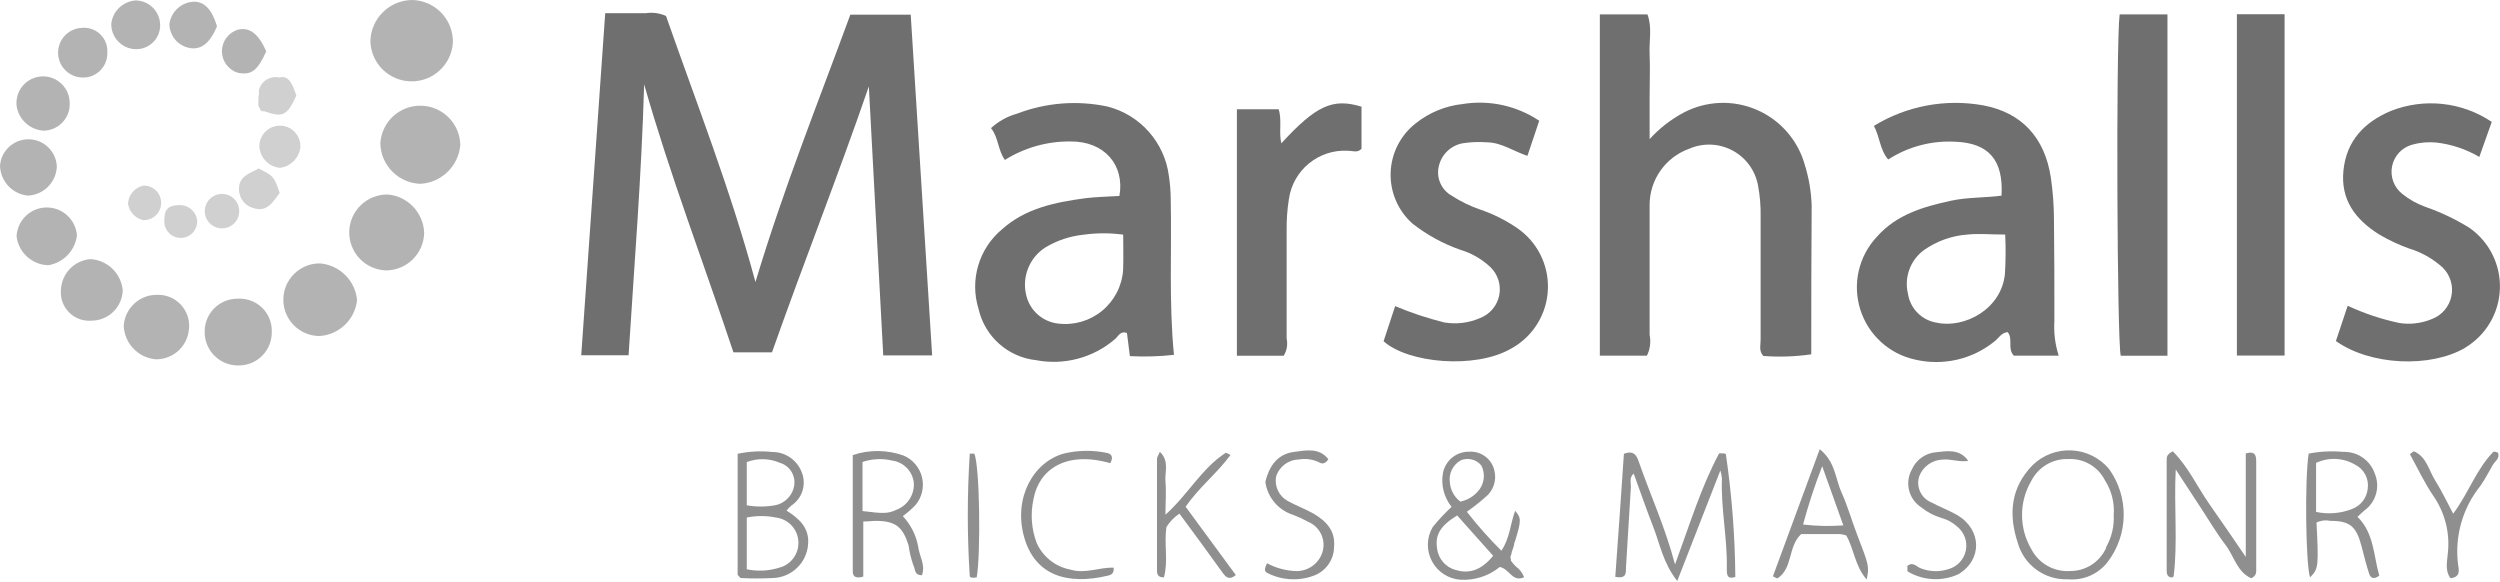
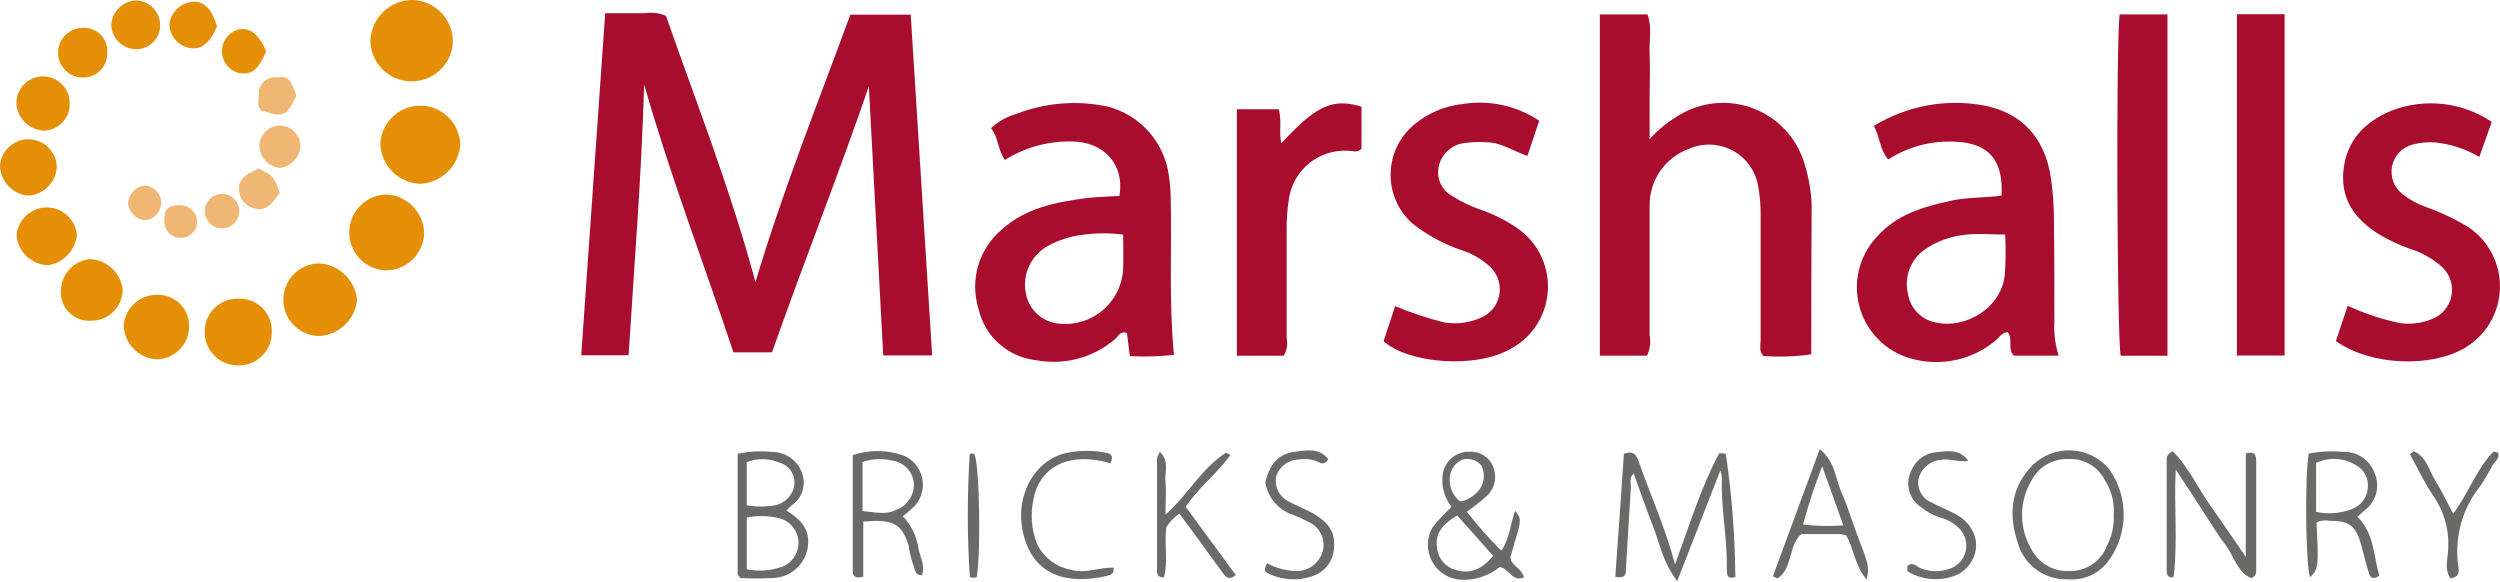
- <svg xmlns="http://www.w3.org/2000/svg" id="Marshalls_element" data-name="Marshalls element" width="256.932" height="59.711" viewBox="0 0 256.932 59.711">
-   <g id="Marshalls_grey" data-name="Marshalls grey" opacity="0.75">
-     <path id="Контур_1546" data-name="Контур 1546" d="M1727.612,531.805l.177.071h0Zm-77.352,0a.89.89,0,0,1,.266,0h0a.886.886,0,0,0-.266-.035Z" transform="translate(-1550.295 -485.285)" fill="#fdfdfd" />
-     <path id="Контур_1547" data-name="Контур 1547" d="M1640.941,516.02h-5.026q-.745-13.855-1.48-27.639c-3.156,9.166-6.711,18.137-9.955,27.329h-3.962c-3.032-9.13-6.516-18.19-9.175-27.542-.266,9.281-1.01,18.5-1.6,27.843h-4.866c.815-11.7,1.631-23.349,2.464-35.157h4.158a3.715,3.715,0,0,1,2.092.284c3.094,8.865,6.595,17.729,9.192,27.347,2.863-9.556,6.436-18.447,9.751-27.48h6.205Z" transform="translate(-1545.142 -479.498)" fill="#3f3f3f" />
-     <path id="Контур_1548" data-name="Контур 1548" d="M1744.7,515.935a22.515,22.515,0,0,1-4.929.168c-.488-.55-.266-1.135-.275-1.675v-12.65a15.475,15.475,0,0,0-.257-3.138,5.115,5.115,0,0,0-7.092-3.83,6.134,6.134,0,0,0-4.06,5.824v13.3a3.323,3.323,0,0,1-.275,2.136h-4.84V481h4.893c.5,1.312.16,2.713.222,4.078s0,2.952,0,4.432v4.308a12.925,12.925,0,0,1,3.492-2.721,8.714,8.714,0,0,1,12.472,5.416,15.612,15.612,0,0,1,.691,4.131C1744.706,505.7,1744.7,510.749,1744.7,515.935Z" transform="translate(-1558.552 -479.52)" fill="#3f3f3f" />
-     <path id="Контур_1549" data-name="Контур 1549" d="M1773.07,513.678c0-3.546,0-7.03-.044-10.54a30.272,30.272,0,0,0-.319-4.2c-.621-4.122-3.005-6.693-6.959-7.428a16.045,16.045,0,0,0-11.223,2.11c.612,1.161.612,2.464,1.463,3.457a11.524,11.524,0,0,1,6.914-1.826c3.431.133,4.947,1.9,4.734,5.54-1.711.23-3.475.151-5.195.523-2.854.62-5.6,1.418-7.624,3.714a7.6,7.6,0,0,0,3.945,12.614,9.511,9.511,0,0,0,8.164-1.879c.426-.328.692-.886,1.339-.948.594.7-.062,1.684.638,2.42h4.609a9.752,9.752,0,0,1-.443-3.555Zm-5.079-4.876c-.346,3.7-4.228,5.664-7.021,5.044a3.546,3.546,0,0,1-2.943-2.943,4.326,4.326,0,0,1,1.613-4.5,8.864,8.864,0,0,1,4.5-1.613c1.188-.124,2.393,0,3.874,0a35.567,35.567,0,0,1-.027,4.016Z" transform="translate(-1561.935 -480.684)" fill="#3f3f3f" />
-     <path id="Контур_1550" data-name="Контур 1550" d="M1670.646,501.083a16.689,16.689,0,0,0-.186-2.3,8.475,8.475,0,0,0-6.3-7.145,16.418,16.418,0,0,0-9.326.736,6.478,6.478,0,0,0-2.659,1.48c.78.975.7,2.252,1.427,3.271a12.413,12.413,0,0,1,6.7-1.9c3.546-.053,5.638,2.455,5.07,5.6-1.25.08-2.376.089-3.484.23-3.094.417-6.143,1.019-8.563,3.182a7.686,7.686,0,0,0-2.429,8.2,6.816,6.816,0,0,0,5.921,5.266,9.653,9.653,0,0,0,8.1-2.163c.337-.275.532-.886,1.232-.629.089.727.186,1.48.3,2.376a27.675,27.675,0,0,0,4.53-.133C1670.45,511.756,1670.761,506.42,1670.646,501.083Zm-4.893,7.358a5.96,5.96,0,0,1-6.666,5.5,3.8,3.8,0,0,1-3.28-2.872,4.548,4.548,0,0,1,1.959-4.955,9.53,9.53,0,0,1,3.963-1.312,14.84,14.84,0,0,1,4.033,0C1665.761,506.1,1665.8,507.262,1665.752,508.441Z" transform="translate(-1550.328 -480.686)" fill="#3f3f3f" />
-     <path id="Контур_1551" data-name="Контур 1551" d="M1821.607,516.424c-3.546,2.1-9.751,1.844-13.3-.683.39-1.161.78-2.34,1.214-3.626a24.561,24.561,0,0,0,5.319,1.773,6.2,6.2,0,0,0,3.315-.4,3.209,3.209,0,0,0,1.108-5.319,9.043,9.043,0,0,0-3.466-1.95,18.066,18.066,0,0,1-3.049-1.436c-2.429-1.534-3.98-3.546-3.661-6.6s2.172-4.955,4.867-6.09a11.213,11.213,0,0,1,10.372,1.126l-1.277,3.6a11.3,11.3,0,0,0-4.432-1.48,6.819,6.819,0,0,0-2.509.231,2.89,2.89,0,0,0-.993,5.035,8.163,8.163,0,0,0,2.376,1.339,22.85,22.85,0,0,1,4.557,2.172,7.34,7.34,0,0,1-.444,12.3Z" transform="translate(-1568.242 -480.691)" fill="#3f3f3f" />
-     <path id="Контур_1552" data-name="Контур 1552" d="M1711.028,516.494c-3.705,2.163-10.637,1.507-13.128-.745.372-1.126.762-2.3,1.188-3.608a34.2,34.2,0,0,0,5.035,1.675,6.462,6.462,0,0,0,3.7-.452,3.165,3.165,0,0,0,1.055-5.23,7.7,7.7,0,0,0-3.067-1.773,17.1,17.1,0,0,1-4.955-2.712,6.714,6.714,0,0,1,.355-10.3,9.308,9.308,0,0,1,4.814-1.977,10.983,10.983,0,0,1,7.871,1.72c-.408,1.214-.789,2.331-1.214,3.608-1.427-.47-2.659-1.374-4.149-1.392a10.874,10.874,0,0,0-2.517.1,3.085,3.085,0,0,0-2.438,2.349,2.739,2.739,0,0,0,1.365,3.058,12.869,12.869,0,0,0,2.828,1.383,15.7,15.7,0,0,1,3.767,1.861,7.278,7.278,0,0,1-.505,12.437Z" transform="translate(-1555.705 -480.681)" fill="#3f3f3f" />
-     <path id="Контур_1553" data-name="Контур 1553" d="M1788.12,481v35.077h-4.8c-.381-1.383-.5-32.1-.115-35.077Z" transform="translate(-1565.364 -479.52)" fill="#3f3f3f" />
-     <rect id="Прямоугольник_283" data-name="Прямоугольник 283" width="4.902" height="35.077" transform="translate(229.892 1.463)" fill="#3f3f3f" />
-     <path id="Контур_1554" data-name="Контур 1554" d="M1693.7,491.656v4.317c-.4.461-.887.213-1.383.213a5.788,5.788,0,0,0-6.081,4.973,18.694,18.694,0,0,0-.231,3.147q0,5.585,0,11.169a2.418,2.418,0,0,1-.3,1.773h-4.813V491.922h4.29c.364,1.126,0,2.322.275,3.5C1689.027,491.541,1690.738,490.743,1693.7,491.656Z" transform="translate(-1553.773 -480.691)" fill="#3f3f3f" />
-     <path id="Контур_1555" data-name="Контур 1555" d="M1588.913,483.674a4.246,4.246,0,0,1-8.483-.071,4.335,4.335,0,0,1,4.29-4.273A4.28,4.28,0,0,1,1588.913,483.674Z" transform="translate(-1542.366 -479.33)" fill="#9a9a9a" />
-     <path id="Контур_1556" data-name="Контур 1556" d="M1737.109,544.582c-.886.284-.886-.266-.886-.886.071-3.094-.621-6.152-.5-9.246a4.246,4.246,0,0,0-.16-.815c-1.48,3.812-2.89,7.428-4.432,11.364-1.445-1.826-1.773-3.785-2.455-5.531s-1.347-3.652-2.021-5.514c-.5.443-.257.984-.292,1.463-.177,2.73-.328,5.461-.5,8.191,0,.55.053,1.205-1.1.957q.461-6.294.886-12.641c1.2-.461,1.392.417,1.631,1.1,1.161,3.3,2.615,6.48,3.625,10.274,1.516-4.122,2.659-7.916,4.53-11.417h.053a.417.417,0,0,1,.213,0h.248l.177.071h0a91.9,91.9,0,0,1,.975,12.632Z" transform="translate(-1558.756 -485.287)" fill="#6a6a6a" />
-     <path id="Контур_1557" data-name="Контур 1557" d="M1589.807,495.606a4.361,4.361,0,0,1-4.1,4.007,4.255,4.255,0,0,1-4.122-4.157,4.113,4.113,0,0,1,8.218.151Z" transform="translate(-1542.498 -480.722)" fill="#9a9a9a" />
-     <path id="Контур_1558" data-name="Контур 1558" d="M1585.683,505.807a3.945,3.945,0,0,1-3.909,3.874,3.9,3.9,0,1,1,.213-7.8A4.113,4.113,0,0,1,1585.683,505.807Z" transform="translate(-1542.088 -481.89)" fill="#9a9a9a" />
-     <path id="Контур_1559" data-name="Контур 1559" d="M1577.919,513.646a4.149,4.149,0,0,1-3.892,3.688,3.732,3.732,0,0,1,.089-7.464A4.166,4.166,0,0,1,1577.919,513.646Z" transform="translate(-1541.22 -482.798)" fill="#9a9a9a" />
-     <path id="Контур_1560" data-name="Контур 1560" d="M1712.072,543.489a3.987,3.987,0,0,1-.505-.594v-.053h0v-.089h0a.865.865,0,0,1-.053-.23l.115-.346v-.053a1.227,1.227,0,0,1,.1-.319c.027-.1.053-.151.071-.222s.062-.186.089-.275v-.08a1.307,1.307,0,0,1,.115-.372c.692-2.225.585-2.349,0-3.085-.505,1.356-.55,2.846-1.418,4.1a41.692,41.692,0,0,1-3.546-4,21.719,21.719,0,0,0,1.906-1.5,2.66,2.66,0,0,0,.94-2.659,2.482,2.482,0,0,0-2.589-2.012,2.7,2.7,0,0,0-2.713,2.181,4.335,4.335,0,0,0,.886,3.484,19.985,19.985,0,0,0-1.95,2.092,3.6,3.6,0,0,0,2.863,5.4,5.877,5.877,0,0,0,4.042-1.312c1.028.213,1.277,1.6,2.5,1.055A2.409,2.409,0,0,0,1712.072,543.489Zm-6.781-8.643a2.242,2.242,0,0,1,1.152-2.278,1.844,1.844,0,0,1,2.083.541,2.358,2.358,0,0,1-.381,2.7,3.281,3.281,0,0,1-1.773,1.019,2.73,2.73,0,0,1-1.081-1.994Zm.611,9.015a2.606,2.606,0,0,1-1.924-2.243c-.222-1.365.354-2.322,2.065-3.369l3.7,4.149c-1.179,1.436-2.42,1.9-3.838,1.454Z" transform="translate(-1556.287 -485.276)" fill="#6a6a6a" />
-     <path id="Контур_1561" data-name="Контур 1561" d="M1797.891,532.749v10.957c0,.346.062.709-.505.993-1.454-.62-1.773-2.287-2.659-3.439s-1.64-2.447-2.447-3.67l-2.66-4.069c-.195,3.892.222,7.437-.213,10.957,0,.053-.1.089-.151.142-.461,0-.567-.328-.567-.7V532.536c0-.284,0-.558.629-.886,1.578,1.587,2.509,3.634,3.768,5.443s2.473,3.546,3.732,5.416V531.872C1797.829,531.579,1797.891,532.129,1797.891,532.749Z" transform="translate(-1566.014 -485.271)" fill="#6a6a6a" />
-     <path id="Контур_1562" data-name="Контур 1562" d="M1568.116,517.352a3.386,3.386,0,0,1-3.44,3.466,3.422,3.422,0,0,1-3.457-3.422,3.364,3.364,0,0,1,3.431-3.439,3.289,3.289,0,0,1,3.466,3.4Z" transform="translate(-1540.185 -483.259)" fill="#9a9a9a" />
-     <path id="Контур_1563" data-name="Контур 1563" d="M1780.73,533.446a5.371,5.371,0,0,0-7.845-.39c-2.225,2.278-2.518,4.991-1.534,7.978a5.141,5.141,0,0,0,5.168,3.758,4.609,4.609,0,0,0,4.069-1.773A8.025,8.025,0,0,0,1780.73,533.446Zm-.275,8.076a4.015,4.015,0,0,1-3.67,2.42,4.184,4.184,0,0,1-4.033-2.243,6.931,6.931,0,0,1,0-7.03,4.1,4.1,0,0,1,3.794-2.234,3.989,3.989,0,0,1,3.785,2.216,5.752,5.752,0,0,1,.886,3.546,6.044,6.044,0,0,1-.8,3.324Z" transform="translate(-1563.984 -485.258)" fill="#6a6a6a" />
-     <path id="Контур_1564" data-name="Контур 1564" d="M1628.036,537.75a4.537,4.537,0,0,1,.47-.505,2.828,2.828,0,0,0,1.126-3.351,3.235,3.235,0,0,0-3.076-2.172,11.323,11.323,0,0,0-3.546.186c0,4.273,0,8.341,0,12.41,0,.053.071.106.115.16l.186.2a32.229,32.229,0,0,0,3.333,0,3.741,3.741,0,0,0,3.608-3.466C1630.4,539.532,1629.339,538.565,1628.036,537.75Zm-4.087-4.991a4.521,4.521,0,0,1,3.386.071,2.092,2.092,0,0,1,1.5,2.243,2.455,2.455,0,0,1-1.995,2.128,8.161,8.161,0,0,1-2.89,0Zm3.546,10.788a6.639,6.639,0,0,1-3.546.231v-5.319a7.538,7.538,0,0,1,2.987,0,2.629,2.629,0,0,1,.576,5.088Z" transform="translate(-1547.201 -485.272)" fill="#6a6a6a" />
-     <path id="Контур_1565" data-name="Контур 1565" d="M1810.134,538.388c.319-.293.514-.487.727-.665a3.164,3.164,0,0,0,1.055-3.776,3.307,3.307,0,0,0-3.253-2.234,12.533,12.533,0,0,0-3.546.177c-.417,2.659-.3,11.409.142,12.72.886-.886.886-1.143.665-5.647a2.3,2.3,0,0,1,1.436-.16c2.012,0,2.659.576,3.191,2.606.248.94.479,1.9.78,2.819.16.505.541.594,1.046.2C1811.774,542.377,1811.854,540.064,1810.134,538.388Zm-.532-.816a6.42,6.42,0,0,1-3.723.31v-5.035a4.3,4.3,0,0,1,4.007.177,2.376,2.376,0,0,1,1.3,2.482,2.473,2.473,0,0,1-1.587,2.065Z" transform="translate(-1567.85 -485.272)" fill="#6a6a6a" />
-     <path id="Контур_1566" data-name="Контур 1566" d="M1558.549,516.878a3.377,3.377,0,0,1-3.4,3.262,3.608,3.608,0,0,1-3.315-3.448,3.4,3.4,0,0,1,3.492-3.182,3.182,3.182,0,0,1,3.227,3.369Z" transform="translate(-1539.119 -483.211)" fill="#9a9a9a" />
-     <path id="Контур_1567" data-name="Контур 1567" d="M1643.071,541.389a6.206,6.206,0,0,0-1.569-3.076,9.871,9.871,0,0,0,1.3-1.135,3.254,3.254,0,0,0-1.214-5.088,7.979,7.979,0,0,0-5.23-.053v11.932c0,.487.221.807,1.081.558v-5.664c.621,0,.966-.071,1.312-.062,1.994,0,2.757.629,3.342,2.509a10.353,10.353,0,0,0,.488,2.039c.222.39.062,1.028.887,1.037C1643.868,543.33,1643.177,542.391,1643.071,541.389Zm-2.216-3.732c-.886.4-1.276.417-3.493.133v-5.044a5.5,5.5,0,0,1,3.05-.142,2.58,2.58,0,0,1,2.216,2.234,2.775,2.775,0,0,1-1.773,2.819Z" transform="translate(-1548.717 -485.268)" fill="#6a6a6a" />
-     <path id="Контур_1568" data-name="Контур 1568" d="M1751.682,540.168c-.55-1.436-.966-2.925-1.6-4.326s-.612-3.129-2.234-4.432c-1.667,4.521-3.236,8.794-4.813,13.066.248.106.426.239.488.2,1.587-1.064,1.037-3.253,2.42-4.547h3.954a3.412,3.412,0,0,1,.674.142c.806,1.383.886,3.147,2.1,4.53C1752.95,543.457,1752.914,543.359,1751.682,540.168Zm-5.549-1.019a58.945,58.945,0,0,1,1.968-5.992c.762,2.128,1.418,3.954,2.172,6.081A21.127,21.127,0,0,1,1746.133,539.149Z" transform="translate(-1560.829 -485.244)" fill="#6a6a6a" />
-     <path id="Контур_1569" data-name="Контур 1569" d="M1547.651,515.7a2.916,2.916,0,0,1-3.1-3.165,3.306,3.306,0,0,1,3.04-3.165,3.546,3.546,0,0,1,3.315,3.2A3.227,3.227,0,0,1,1547.651,515.7Z" transform="translate(-1538.291 -482.741)" fill="#9a9a9a" />
-     <path id="Контур_1570" data-name="Контур 1570" d="M1545.624,506.2a3.546,3.546,0,0,1-2.952,3.12,3.377,3.377,0,0,1-3.262-2.961,3.111,3.111,0,0,1,6.205-.16Z" transform="translate(-1537.708 -482.062)" fill="#9a9a9a" />
-     <path id="Контур_1571" data-name="Контур 1571" d="M1679.732,544.377c-.647.532-.993.275-1.365-.248-1.427-1.995-2.881-3.962-4.432-6.063a4.436,4.436,0,0,0-1.338,1.383c-.257,1.773.213,3.493-.257,5.168-.585,0-.7-.284-.709-.656V532.437c0-.186.151-.372.292-.727,1.02.975.479,2.11.576,3.094s0,2.065,0,3.369c2.34-2.092,3.732-4.778,6.205-6.365a2.466,2.466,0,0,1,.479.231c-1.365,1.87-3.218,3.3-4.61,5.319Z" transform="translate(-1552.722 -485.278)" fill="#6a6a6a" />
-     <path id="Контур_1572" data-name="Контур 1572" d="M1543.332,498.291a3.12,3.12,0,0,1-2.961,2.978,3.173,3.173,0,0,1-2.881-3.049,2.925,2.925,0,0,1,5.842.071Z" transform="translate(-1537.49 -481.165)" fill="#9a9a9a" />
-     <path id="Контур_1573" data-name="Контур 1573" d="M1763.875,544.281a5.62,5.62,0,0,1-5.2-.266c-.106-.089,0-.39-.062-.567.576-.505.948.062,1.348.213a4.21,4.21,0,0,0,2.89.1,2.509,2.509,0,0,0,.886-4.379,3.926,3.926,0,0,0-1.631-.886,5.992,5.992,0,0,1-2.039-1.073,2.934,2.934,0,0,1-.984-3.9,2.988,2.988,0,0,1,2.456-1.773c1.17-.124,2.473-.381,3.342.887-.931.151-1.773-.222-2.659-.133a2.659,2.659,0,0,0-2.384,1.729,2.171,2.171,0,0,0,1.232,2.659c.886.479,1.773.8,2.66,1.3C1766.278,539.689,1766.358,542.782,1763.875,544.281Z" transform="translate(-1562.598 -485.27)" fill="#6a6a6a" />
-     <path id="Контур_1574" data-name="Контур 1574" d="M1691.251,541.442a3.191,3.191,0,0,1-2.207,3.023,5.9,5.9,0,0,1-4.681-.337c-.292-.142-.275-.452,0-.984a6.7,6.7,0,0,0,3.032.807,2.784,2.784,0,0,0,2.659-1.941,2.562,2.562,0,0,0-1.462-3.12,11.9,11.9,0,0,0-1.525-.709,4.148,4.148,0,0,1-2.881-3.4c.372-1.534,1.188-2.846,2.934-3.076,1.2-.159,2.6-.479,3.546.753-.354.514-.665.5-1,.293a3.43,3.43,0,0,0-2.056-.266,2.491,2.491,0,0,0-2.323,1.773,2.384,2.384,0,0,0,1.188,2.482c.886.488,1.773.807,2.659,1.3C1690.444,538.818,1691.392,539.784,1691.251,541.442Z" transform="translate(-1554.144 -485.259)" fill="#6a6a6a" />
-     <path id="Контур_1575" data-name="Контур 1575" d="M1664.753,544.436c-4.1.966-7.481,0-8.581-4.024s.984-7.677,4.1-8.536a10.139,10.139,0,0,1,4.379-.071c.443.071.78.355.39,1.064-4.61-1.321-7.331.7-7.88,3.634a7.976,7.976,0,0,0,.31,4.556,4.771,4.771,0,0,0,3.484,2.748c1.542.461,2.961-.257,4.432-.2C1665.453,544.267,1665.063,544.365,1664.753,544.436Z" transform="translate(-1550.933 -485.265)" fill="#6a6a6a" />
-     <path id="Контур_1576" data-name="Контур 1576" d="M1542.183,493.775a2.987,2.987,0,0,1-2.783-2.659,2.738,2.738,0,1,1,5.469-.248,2.73,2.73,0,0,1-2.686,2.908Z" transform="translate(-1537.706 -480.345)" fill="#9a9a9a" />
-     <path id="Контур_1577" data-name="Контур 1577" d="M1825.418,533.042c-.426.718-.8,1.48-1.285,2.163a10.761,10.761,0,0,0-2.3,8.049c.071.514.328,1.312-.771,1.445-.612-.824-.328-1.773-.266-2.659a8.633,8.633,0,0,0-1.463-5.753c-.94-1.365-1.64-2.89-2.447-4.344l.4-.293c1.321.541,1.542,1.968,2.207,3.014s1.188,2.181,1.844,3.4c1.569-2.1,2.367-4.548,4.122-6.356.054-.053.257,0,.479.08C1826.171,532.386,1825.639,532.661,1825.418,533.042Z" transform="translate(-1569.216 -485.271)" fill="#6a6a6a" />
-     <path id="Контур_1578" data-name="Контур 1578" d="M1549.276,485.147a2.473,2.473,0,0,1-2.5,2.517,2.554,2.554,0,0,1-.106-5.106,2.393,2.393,0,0,1,2.606,2.588Z" transform="translate(-1538.249 -479.695)" fill="#9a9a9a" />
-     <path id="Контур_1579" data-name="Контур 1579" d="M1555.416,481.924a2.456,2.456,0,0,1-2.562,2.464,2.571,2.571,0,0,1-2.464-2.615,2.713,2.713,0,0,1,2.509-2.393A2.553,2.553,0,0,1,1555.416,481.924Z" transform="translate(-1538.955 -479.336)" fill="#9a9a9a" />
-     <path id="Контур_1580" data-name="Контур 1580" d="M1562.023,482.065c-.745,1.773-1.711,2.518-2.987,2.181a2.526,2.526,0,0,1-1.906-2.438,2.659,2.659,0,0,1,2.154-2.243C1560.561,479.344,1561.447,480.142,1562.023,482.065Z" transform="translate(-1539.72 -479.353)" fill="#9a9a9a" />
-     <path id="Контур_1581" data-name="Контур 1581" d="M1567.776,484.987c-.887,1.995-1.543,2.473-2.908,2.207a2.314,2.314,0,0,1,0-4.432C1566.048,482.469,1566.979,483.17,1567.776,484.987Z" transform="translate(-1540.412 -479.712)" fill="#9a9a9a" />
-     <path id="Контур_1582" data-name="Контур 1582" d="M1650.612,544.64c-.407.071-.709.053-.718-.16a98.125,98.125,0,0,1,0-12.508.384.384,0,0,1,0-.044h.2a.891.891,0,0,1,.266,0h0C1650.923,533.108,1651.038,542.2,1650.612,544.64Z" transform="translate(-1550.231 -485.302)" fill="#6a6a6a" />
-     <path id="Контур_1583" data-name="Контур 1583" d="M1569.661,498.24a2.349,2.349,0,0,1-2.1-2.181,2.11,2.11,0,1,1,4.219,0A2.411,2.411,0,0,1,1569.661,498.24Z" transform="translate(-1540.905 -480.99)" fill="silver" />
-     <path id="Контур_1584" data-name="Контур 1584" d="M1567.54,491.71Z" transform="translate(-1540.902 -480.736)" fill="silver" />
-     <path id="Контур_1585" data-name="Контур 1585" d="M1571.35,490.158c-.94,2.083-1.4,2.3-3.28,1.622h-.213l-.1-.044h0l-.1-.1h0l-.053-.1h0v-.08h0l-.062-.053h-.044v-.053h0v-.044h0l-.053-.089v-.053h0a.323.323,0,0,1,0-.08h0a1.384,1.384,0,0,1,0-.168h0a.431.431,0,0,0,0-.106v-.1a.691.691,0,0,1,0-.133.692.692,0,0,1,0-.133l.053-.417a.419.419,0,0,0,0-.106v-.31a1.773,1.773,0,0,1,2.1-1.3C1570.641,488.031,1570.987,489.139,1571.35,490.158Z" transform="translate(-1540.892 -480.345)" fill="silver" />
-     <path id="Контур_1586" data-name="Контур 1586" d="M1569.384,501.378c-.727.966-1.321,2.021-2.721,1.551a1.994,1.994,0,0,1-1.463-1.826c-.089-1.463,1.126-1.729,2.012-2.243C1568.772,499.649,1568.772,499.649,1569.384,501.378Z" transform="translate(-1540.636 -481.548)" fill="silver" />
-     <path id="Контур_1587" data-name="Контур 1587" d="M1564.74,503.929a1.773,1.773,0,1,1-.779-1.838A1.773,1.773,0,0,1,1564.74,503.929Z" transform="translate(-1540.186 -481.882)" fill="silver" />
-     <path id="Контур_1588" data-name="Контур 1588" d="M1559.917,504.7a1.693,1.693,0,1,1-3.369-.133c0-1.055.461-1.463,1.56-1.454A1.773,1.773,0,0,1,1559.917,504.7Z" transform="translate(-1539.653 -482.03)" fill="silver" />
-     <path id="Контур_1589" data-name="Контур 1589" d="M1554.005,504.422a2.038,2.038,0,0,1-1.675-1.711,1.994,1.994,0,0,1,1.6-1.862,1.773,1.773,0,0,1,.071,3.546Z" transform="translate(-1539.175 -481.774)" fill="silver" />
-     <path id="Контур_1590" data-name="Контур 1590" d="M1567.54,491.71Z" transform="translate(-1540.902 -480.736)" fill="#9a9a9a" />
-     <path id="Контур_1591" data-name="Контур 1591" d="M1567.54,491.71Z" transform="translate(-1540.902 -480.736)" fill="#9a9a9a" />
-   </g>
+ <svg xmlns="http://www.w3.org/2000/svg" id="marshalls" width="256.932" height="59.711" viewBox="0 0 256.932 59.711">
+   <path id="Контур_1177" data-name="Контур 1177" d="M1727.612,531.805l.177.071h0Zm-77.352,0a.89.89,0,0,1,.266,0h0a.886.886,0,0,0-.266-.035Z" transform="translate(-1550.295 -485.285)" fill="#fefdfd" />
+   <path id="Контур_1178" data-name="Контур 1178" d="M1640.941,516.02h-5.026q-.745-13.855-1.48-27.639c-3.156,9.166-6.711,18.137-9.955,27.329h-3.962c-3.032-9.13-6.516-18.19-9.175-27.542-.266,9.281-1.01,18.5-1.6,27.843h-4.866c.815-11.7,1.631-23.349,2.464-35.157h4.158a3.715,3.715,0,0,1,2.092.284c3.094,8.865,6.595,17.729,9.192,27.347,2.863-9.556,6.436-18.447,9.751-27.48h6.205Z" transform="translate(-1545.142 -479.498)" fill="#a80d2e" />
+   <path id="Контур_1179" data-name="Контур 1179" d="M1744.7,515.935a22.515,22.515,0,0,1-4.929.168c-.488-.55-.266-1.135-.275-1.675v-12.65a15.475,15.475,0,0,0-.257-3.138,5.115,5.115,0,0,0-7.092-3.83,6.134,6.134,0,0,0-4.06,5.824v13.3a3.323,3.323,0,0,1-.275,2.136h-4.84V481h4.893c.5,1.312.16,2.713.222,4.078s0,2.952,0,4.432v4.308a12.925,12.925,0,0,1,3.492-2.721,8.714,8.714,0,0,1,12.472,5.416,15.612,15.612,0,0,1,.691,4.131C1744.706,505.7,1744.7,510.749,1744.7,515.935Z" transform="translate(-1558.552 -479.52)" fill="#a80d2e" />
+   <path id="Контур_1180" data-name="Контур 1180" d="M1773.07,513.678c0-3.546,0-7.03-.044-10.54a30.272,30.272,0,0,0-.319-4.2c-.621-4.122-3.005-6.693-6.959-7.428a16.045,16.045,0,0,0-11.223,2.11c.612,1.161.612,2.464,1.463,3.457a11.524,11.524,0,0,1,6.914-1.826c3.431.133,4.947,1.9,4.734,5.54-1.711.23-3.475.151-5.195.523-2.854.62-5.6,1.418-7.624,3.714a7.6,7.6,0,0,0,3.945,12.614,9.511,9.511,0,0,0,8.164-1.879c.426-.328.692-.886,1.339-.948.594.7-.062,1.684.638,2.42h4.609a9.752,9.752,0,0,1-.443-3.555Zm-5.079-4.876c-.346,3.7-4.228,5.664-7.021,5.044a3.546,3.546,0,0,1-2.943-2.943,4.326,4.326,0,0,1,1.613-4.5,8.864,8.864,0,0,1,4.5-1.613c1.188-.124,2.393,0,3.874,0a35.567,35.567,0,0,1-.027,4.016Z" transform="translate(-1561.935 -480.684)" fill="#a80d2e" />
+   <path id="Контур_1181" data-name="Контур 1181" d="M1670.646,501.083a16.689,16.689,0,0,0-.186-2.3,8.475,8.475,0,0,0-6.3-7.145,16.418,16.418,0,0,0-9.326.736,6.478,6.478,0,0,0-2.659,1.48c.78.975.7,2.252,1.427,3.271a12.413,12.413,0,0,1,6.7-1.9c3.546-.053,5.638,2.455,5.07,5.6-1.25.08-2.376.089-3.484.23-3.094.417-6.143,1.019-8.563,3.182a7.686,7.686,0,0,0-2.429,8.2,6.816,6.816,0,0,0,5.921,5.266,9.653,9.653,0,0,0,8.1-2.163c.337-.275.532-.886,1.232-.629.089.727.186,1.48.3,2.376a27.675,27.675,0,0,0,4.53-.133C1670.45,511.756,1670.761,506.42,1670.646,501.083Zm-4.893,7.358a5.96,5.96,0,0,1-6.666,5.5,3.8,3.8,0,0,1-3.28-2.872,4.548,4.548,0,0,1,1.959-4.955,9.53,9.53,0,0,1,3.963-1.312,14.84,14.84,0,0,1,4.033,0C1665.761,506.1,1665.8,507.262,1665.752,508.441Z" transform="translate(-1550.328 -480.686)" fill="#a80d2e" />
+   <path id="Контур_1182" data-name="Контур 1182" d="M1821.607,516.424c-3.546,2.1-9.751,1.844-13.3-.683.39-1.161.78-2.34,1.214-3.626a24.561,24.561,0,0,0,5.319,1.773,6.2,6.2,0,0,0,3.315-.4,3.209,3.209,0,0,0,1.108-5.319,9.043,9.043,0,0,0-3.466-1.95,18.066,18.066,0,0,1-3.049-1.436c-2.429-1.534-3.98-3.546-3.661-6.6s2.172-4.955,4.867-6.09a11.213,11.213,0,0,1,10.372,1.126l-1.277,3.6a11.3,11.3,0,0,0-4.432-1.48,6.819,6.819,0,0,0-2.509.231,2.89,2.89,0,0,0-.993,5.035,8.163,8.163,0,0,0,2.376,1.339,22.85,22.85,0,0,1,4.557,2.172,7.34,7.34,0,0,1-.444,12.3Z" transform="translate(-1568.242 -480.691)" fill="#a80d2e" />
+   <path id="Контур_1183" data-name="Контур 1183" d="M1711.028,516.494c-3.705,2.163-10.637,1.507-13.128-.745.372-1.126.762-2.3,1.188-3.608a34.2,34.2,0,0,0,5.035,1.675,6.462,6.462,0,0,0,3.7-.452,3.165,3.165,0,0,0,1.055-5.23,7.7,7.7,0,0,0-3.067-1.773,17.1,17.1,0,0,1-4.955-2.712,6.714,6.714,0,0,1,.355-10.3,9.308,9.308,0,0,1,4.814-1.977,10.983,10.983,0,0,1,7.871,1.72c-.408,1.214-.789,2.331-1.214,3.608-1.427-.47-2.659-1.374-4.149-1.392a10.874,10.874,0,0,0-2.517.1,3.085,3.085,0,0,0-2.438,2.349,2.739,2.739,0,0,0,1.365,3.058,12.869,12.869,0,0,0,2.828,1.383,15.7,15.7,0,0,1,3.767,1.861,7.278,7.278,0,0,1-.505,12.437Z" transform="translate(-1555.705 -480.681)" fill="#a80d2e" />
+   <path id="Контур_1184" data-name="Контур 1184" d="M1788.12,481v35.077h-4.8c-.381-1.383-.5-32.1-.115-35.077Z" transform="translate(-1565.364 -479.52)" fill="#a80d2e" />
+   <rect id="Прямоугольник_276" data-name="Прямоугольник 276" width="4.902" height="35.077" transform="translate(229.892 1.462)" fill="#a80d2e" />
+   <path id="Контур_1185" data-name="Контур 1185" d="M1693.7,491.656v4.317c-.4.461-.887.213-1.383.213a5.788,5.788,0,0,0-6.081,4.973,18.694,18.694,0,0,0-.231,3.147q0,5.585,0,11.169a2.418,2.418,0,0,1-.3,1.773h-4.813V491.922h4.29c.364,1.126,0,2.322.275,3.5C1689.027,491.541,1690.738,490.743,1693.7,491.656Z" transform="translate(-1553.773 -480.691)" fill="#a80d2e" />
+   <path id="Контур_1186" data-name="Контур 1186" d="M1588.913,483.674a4.246,4.246,0,0,1-8.483-.071,4.335,4.335,0,0,1,4.29-4.273A4.28,4.28,0,0,1,1588.913,483.674Z" transform="translate(-1542.366 -479.33)" fill="#e58f07" />
+   <path id="Контур_1187" data-name="Контур 1187" d="M1737.109,544.582c-.886.284-.886-.266-.886-.886.071-3.094-.621-6.152-.5-9.246a4.246,4.246,0,0,0-.16-.815c-1.48,3.812-2.89,7.428-4.432,11.364-1.445-1.826-1.773-3.785-2.455-5.531s-1.347-3.652-2.021-5.514c-.5.443-.257.984-.292,1.463-.177,2.73-.328,5.461-.5,8.191,0,.55.053,1.205-1.1.957q.461-6.294.886-12.641c1.2-.461,1.392.417,1.631,1.1,1.161,3.3,2.615,6.48,3.625,10.274,1.516-4.122,2.659-7.916,4.53-11.417h.053a.417.417,0,0,1,.213,0h.248l.177.071h0a91.9,91.9,0,0,1,.975,12.632Z" transform="translate(-1558.756 -485.287)" fill="#6a6a69" />
+   <path id="Контур_1188" data-name="Контур 1188" d="M1589.807,495.606a4.361,4.361,0,0,1-4.1,4.007,4.255,4.255,0,0,1-4.122-4.157,4.113,4.113,0,0,1,8.218.151Z" transform="translate(-1542.498 -480.722)" fill="#e58f07" />
+   <path id="Контур_1189" data-name="Контур 1189" d="M1585.683,505.807a3.945,3.945,0,0,1-3.909,3.874,3.9,3.9,0,1,1,.213-7.8A4.113,4.113,0,0,1,1585.683,505.807Z" transform="translate(-1542.088 -481.89)" fill="#e58f07" />
+   <path id="Контур_1190" data-name="Контур 1190" d="M1577.919,513.646a4.149,4.149,0,0,1-3.892,3.688,3.732,3.732,0,0,1,.089-7.464A4.166,4.166,0,0,1,1577.919,513.646Z" transform="translate(-1541.22 -482.798)" fill="#e58f07" />
+   <path id="Контур_1191" data-name="Контур 1191" d="M1712.072,543.489a3.987,3.987,0,0,1-.505-.594v-.053h0v-.089h0a.865.865,0,0,1-.053-.23l.115-.346v-.053a1.227,1.227,0,0,1,.1-.319c.027-.1.053-.151.071-.222s.062-.186.089-.275v-.08a1.307,1.307,0,0,1,.115-.372c.692-2.225.585-2.349,0-3.085-.505,1.356-.55,2.846-1.418,4.1a41.692,41.692,0,0,1-3.546-4,21.719,21.719,0,0,0,1.906-1.5,2.66,2.66,0,0,0,.94-2.659,2.482,2.482,0,0,0-2.589-2.012,2.7,2.7,0,0,0-2.713,2.181,4.335,4.335,0,0,0,.886,3.484,19.985,19.985,0,0,0-1.95,2.092,3.6,3.6,0,0,0,2.863,5.4,5.877,5.877,0,0,0,4.042-1.312c1.028.213,1.277,1.6,2.5,1.055A2.409,2.409,0,0,0,1712.072,543.489Zm-6.781-8.643a2.242,2.242,0,0,1,1.152-2.278,1.844,1.844,0,0,1,2.083.541,2.358,2.358,0,0,1-.381,2.7,3.281,3.281,0,0,1-1.773,1.019,2.73,2.73,0,0,1-1.081-1.994Zm.611,9.015a2.606,2.606,0,0,1-1.924-2.243c-.222-1.365.354-2.322,2.065-3.369l3.7,4.149c-1.179,1.436-2.42,1.9-3.838,1.454Z" transform="translate(-1556.287 -485.276)" fill="#6a6a69" />
+   <path id="Контур_1192" data-name="Контур 1192" d="M1797.891,532.749v10.957c0,.346.062.709-.505.993-1.454-.62-1.773-2.287-2.659-3.439s-1.64-2.447-2.447-3.67l-2.66-4.069c-.195,3.892.222,7.437-.213,10.957,0,.053-.1.089-.151.142-.461,0-.567-.328-.567-.7V532.536c0-.284,0-.558.629-.886,1.578,1.587,2.509,3.634,3.768,5.443s2.473,3.546,3.732,5.416V531.872C1797.829,531.579,1797.891,532.129,1797.891,532.749Z" transform="translate(-1566.014 -485.271)" fill="#6a6a69" />
+   <path id="Контур_1193" data-name="Контур 1193" d="M1568.116,517.352a3.386,3.386,0,0,1-3.44,3.466,3.422,3.422,0,0,1-3.457-3.422,3.364,3.364,0,0,1,3.431-3.439,3.289,3.289,0,0,1,3.466,3.4Z" transform="translate(-1540.185 -483.259)" fill="#e58f07" />
+   <path id="Контур_1194" data-name="Контур 1194" d="M1780.73,533.446a5.371,5.371,0,0,0-7.845-.39c-2.225,2.278-2.518,4.991-1.534,7.978a5.141,5.141,0,0,0,5.168,3.758,4.609,4.609,0,0,0,4.069-1.773A8.025,8.025,0,0,0,1780.73,533.446Zm-.275,8.076a4.015,4.015,0,0,1-3.67,2.42,4.184,4.184,0,0,1-4.033-2.243,6.931,6.931,0,0,1,0-7.03,4.1,4.1,0,0,1,3.794-2.234,3.989,3.989,0,0,1,3.785,2.216,5.752,5.752,0,0,1,.886,3.546,6.044,6.044,0,0,1-.8,3.324Z" transform="translate(-1563.984 -485.258)" fill="#6a6a69" />
+   <path id="Контур_1195" data-name="Контур 1195" d="M1628.036,537.75a4.537,4.537,0,0,1,.47-.505,2.828,2.828,0,0,0,1.126-3.351,3.235,3.235,0,0,0-3.076-2.172,11.323,11.323,0,0,0-3.546.186c0,4.273,0,8.341,0,12.41,0,.053.071.106.115.16l.186.2a32.229,32.229,0,0,0,3.333,0,3.741,3.741,0,0,0,3.608-3.466C1630.4,539.532,1629.339,538.565,1628.036,537.75Zm-4.087-4.991a4.521,4.521,0,0,1,3.386.071,2.092,2.092,0,0,1,1.5,2.243,2.455,2.455,0,0,1-1.995,2.128,8.161,8.161,0,0,1-2.89,0Zm3.546,10.788a6.639,6.639,0,0,1-3.546.231v-5.319a7.538,7.538,0,0,1,2.987,0,2.629,2.629,0,0,1,.576,5.088Z" transform="translate(-1547.201 -485.272)" fill="#6a6a69" />
+   <path id="Контур_1196" data-name="Контур 1196" d="M1810.134,538.388c.319-.293.514-.487.727-.665a3.164,3.164,0,0,0,1.055-3.776,3.307,3.307,0,0,0-3.253-2.234,12.533,12.533,0,0,0-3.546.177c-.417,2.659-.3,11.409.142,12.72.886-.886.886-1.143.665-5.647a2.3,2.3,0,0,1,1.436-.16c2.012,0,2.659.576,3.191,2.606.248.94.479,1.9.78,2.819.16.505.541.594,1.046.2C1811.774,542.377,1811.854,540.064,1810.134,538.388Zm-.532-.816a6.42,6.42,0,0,1-3.723.31v-5.035a4.3,4.3,0,0,1,4.007.177,2.376,2.376,0,0,1,1.3,2.482,2.473,2.473,0,0,1-1.587,2.065Z" transform="translate(-1567.85 -485.272)" fill="#6a6a69" />
+   <path id="Контур_1197" data-name="Контур 1197" d="M1558.549,516.878a3.377,3.377,0,0,1-3.4,3.262,3.608,3.608,0,0,1-3.315-3.448,3.4,3.4,0,0,1,3.492-3.182,3.182,3.182,0,0,1,3.227,3.369Z" transform="translate(-1539.119 -483.211)" fill="#e58f07" />
+   <path id="Контур_1198" data-name="Контур 1198" d="M1643.071,541.389a6.206,6.206,0,0,0-1.569-3.076,9.871,9.871,0,0,0,1.3-1.135,3.254,3.254,0,0,0-1.214-5.088,7.979,7.979,0,0,0-5.23-.053v11.932c0,.487.221.807,1.081.558v-5.664c.621,0,.966-.071,1.312-.062,1.994,0,2.757.629,3.342,2.509a10.353,10.353,0,0,0,.488,2.039c.222.39.062,1.028.887,1.037C1643.868,543.33,1643.177,542.391,1643.071,541.389Zm-2.216-3.732c-.886.4-1.276.417-3.493.133v-5.044a5.5,5.5,0,0,1,3.05-.142,2.58,2.58,0,0,1,2.216,2.234,2.775,2.775,0,0,1-1.773,2.819Z" transform="translate(-1548.717 -485.268)" fill="#6a6a69" />
+   <path id="Контур_1199" data-name="Контур 1199" d="M1751.682,540.168c-.55-1.436-.966-2.925-1.6-4.326s-.612-3.129-2.234-4.432c-1.667,4.521-3.236,8.794-4.813,13.066.248.106.426.239.488.2,1.587-1.064,1.037-3.253,2.42-4.547h3.954a3.412,3.412,0,0,1,.674.142c.806,1.383.886,3.147,2.1,4.53C1752.95,543.457,1752.914,543.359,1751.682,540.168Zm-5.549-1.019a58.945,58.945,0,0,1,1.968-5.992c.762,2.128,1.418,3.954,2.172,6.081A21.127,21.127,0,0,1,1746.133,539.149Z" transform="translate(-1560.829 -485.244)" fill="#6a6a69" />
+   <path id="Контур_1200" data-name="Контур 1200" d="M1547.651,515.7a2.916,2.916,0,0,1-3.1-3.165,3.306,3.306,0,0,1,3.04-3.165,3.546,3.546,0,0,1,3.315,3.2A3.227,3.227,0,0,1,1547.651,515.7Z" transform="translate(-1538.291 -482.741)" fill="#e58f07" />
+   <path id="Контур_1201" data-name="Контур 1201" d="M1545.624,506.2a3.546,3.546,0,0,1-2.952,3.12,3.377,3.377,0,0,1-3.262-2.961,3.111,3.111,0,0,1,6.205-.16Z" transform="translate(-1537.708 -482.062)" fill="#e58f07" />
+   <path id="Контур_1202" data-name="Контур 1202" d="M1679.732,544.377c-.647.532-.993.275-1.365-.248-1.427-1.995-2.881-3.962-4.432-6.063a4.436,4.436,0,0,0-1.338,1.383c-.257,1.773.213,3.493-.257,5.168-.585,0-.7-.284-.709-.656V532.437c0-.186.151-.372.292-.727,1.02.975.479,2.11.576,3.094s0,2.065,0,3.369c2.34-2.092,3.732-4.778,6.205-6.365a2.466,2.466,0,0,1,.479.231c-1.365,1.87-3.218,3.3-4.61,5.319Z" transform="translate(-1552.722 -485.278)" fill="#6a6a69" />
+   <path id="Контур_1203" data-name="Контур 1203" d="M1543.332,498.291a3.12,3.12,0,0,1-2.961,2.978,3.173,3.173,0,0,1-2.881-3.049,2.925,2.925,0,0,1,5.842.071Z" transform="translate(-1537.49 -481.165)" fill="#e58f07" />
+   <path id="Контур_1204" data-name="Контур 1204" d="M1763.875,544.281a5.62,5.62,0,0,1-5.2-.266c-.106-.089,0-.39-.062-.567.576-.505.948.062,1.348.213a4.21,4.21,0,0,0,2.89.1,2.509,2.509,0,0,0,.886-4.379,3.926,3.926,0,0,0-1.631-.886,5.992,5.992,0,0,1-2.039-1.073,2.934,2.934,0,0,1-.984-3.9,2.988,2.988,0,0,1,2.456-1.773c1.17-.124,2.473-.381,3.342.887-.931.151-1.773-.222-2.659-.133a2.659,2.659,0,0,0-2.384,1.729,2.171,2.171,0,0,0,1.232,2.659c.886.479,1.773.8,2.66,1.3C1766.278,539.689,1766.358,542.782,1763.875,544.281Z" transform="translate(-1562.598 -485.27)" fill="#6a6a69" />
+   <path id="Контур_1205" data-name="Контур 1205" d="M1691.251,541.442a3.191,3.191,0,0,1-2.207,3.023,5.9,5.9,0,0,1-4.681-.337c-.292-.142-.275-.452,0-.984a6.7,6.7,0,0,0,3.032.807,2.784,2.784,0,0,0,2.659-1.941,2.562,2.562,0,0,0-1.462-3.12,11.9,11.9,0,0,0-1.525-.709,4.148,4.148,0,0,1-2.881-3.4c.372-1.534,1.188-2.846,2.934-3.076,1.2-.159,2.6-.479,3.546.753-.354.514-.665.5-1,.293a3.43,3.43,0,0,0-2.056-.266,2.491,2.491,0,0,0-2.323,1.773,2.384,2.384,0,0,0,1.188,2.482c.886.488,1.773.807,2.659,1.3C1690.444,538.818,1691.392,539.784,1691.251,541.442Z" transform="translate(-1554.144 -485.259)" fill="#6a6a69" />
+   <path id="Контур_1206" data-name="Контур 1206" d="M1664.753,544.436c-4.1.966-7.481,0-8.581-4.024s.984-7.677,4.1-8.536a10.139,10.139,0,0,1,4.379-.071c.443.071.78.355.39,1.064-4.61-1.321-7.331.7-7.88,3.634a7.976,7.976,0,0,0,.31,4.556,4.771,4.771,0,0,0,3.484,2.748c1.542.461,2.961-.257,4.432-.2C1665.453,544.267,1665.063,544.365,1664.753,544.436Z" transform="translate(-1550.933 -485.265)" fill="#6a6a69" />
+   <path id="Контур_1207" data-name="Контур 1207" d="M1542.183,493.775a2.987,2.987,0,0,1-2.783-2.659,2.738,2.738,0,1,1,5.469-.248,2.73,2.73,0,0,1-2.686,2.908Z" transform="translate(-1537.706 -480.345)" fill="#e58f07" />
+   <path id="Контур_1208" data-name="Контур 1208" d="M1825.418,533.042c-.426.718-.8,1.48-1.285,2.163a10.761,10.761,0,0,0-2.3,8.049c.071.514.328,1.312-.771,1.445-.612-.824-.328-1.773-.266-2.659a8.633,8.633,0,0,0-1.463-5.753c-.94-1.365-1.64-2.89-2.447-4.344l.4-.293c1.321.541,1.542,1.968,2.207,3.014s1.188,2.181,1.844,3.4c1.569-2.1,2.367-4.548,4.122-6.356.054-.053.257,0,.479.08C1826.171,532.386,1825.639,532.661,1825.418,533.042Z" transform="translate(-1569.216 -485.271)" fill="#6a6a69" />
+   <path id="Контур_1209" data-name="Контур 1209" d="M1549.276,485.147a2.473,2.473,0,0,1-2.5,2.517,2.554,2.554,0,0,1-.106-5.106,2.393,2.393,0,0,1,2.606,2.588Z" transform="translate(-1538.249 -479.695)" fill="#e58f07" />
+   <path id="Контур_1210" data-name="Контур 1210" d="M1555.416,481.924a2.456,2.456,0,0,1-2.562,2.464,2.571,2.571,0,0,1-2.464-2.615,2.713,2.713,0,0,1,2.509-2.393A2.553,2.553,0,0,1,1555.416,481.924Z" transform="translate(-1538.955 -479.336)" fill="#e58f07" />
+   <path id="Контур_1211" data-name="Контур 1211" d="M1562.023,482.065c-.745,1.773-1.711,2.518-2.987,2.181a2.526,2.526,0,0,1-1.906-2.438,2.659,2.659,0,0,1,2.154-2.243C1560.561,479.344,1561.447,480.142,1562.023,482.065Z" transform="translate(-1539.72 -479.353)" fill="#e58f07" />
+   <path id="Контур_1212" data-name="Контур 1212" d="M1567.776,484.987c-.887,1.995-1.543,2.473-2.908,2.207a2.314,2.314,0,0,1,0-4.432C1566.048,482.469,1566.979,483.17,1567.776,484.987Z" transform="translate(-1540.412 -479.712)" fill="#e58f07" />
+   <path id="Контур_1213" data-name="Контур 1213" d="M1650.612,544.64c-.407.071-.709.053-.718-.16a98.125,98.125,0,0,1,0-12.508.384.384,0,0,1,0-.044h.2a.891.891,0,0,1,.266,0h0C1650.923,533.108,1651.038,542.2,1650.612,544.64Z" transform="translate(-1550.231 -485.302)" fill="#6a6a69" />
+   <path id="Контур_1214" data-name="Контур 1214" d="M1569.661,498.24a2.349,2.349,0,0,1-2.1-2.181,2.11,2.11,0,1,1,4.219,0A2.411,2.411,0,0,1,1569.661,498.24Z" transform="translate(-1540.905 -480.99)" fill="#f0b673" />
+   <path id="Контур_1215" data-name="Контур 1215" d="M1567.54,491.71Z" transform="translate(-1540.902 -480.736)" fill="#f0b673" />
+   <path id="Контур_1216" data-name="Контур 1216" d="M1571.35,490.158c-.94,2.083-1.4,2.3-3.28,1.622h-.213l-.1-.044h0l-.1-.1h0l-.053-.1h0v-.08h0l-.062-.053h-.044v-.053h0v-.044h0l-.053-.089v-.053h0a.323.323,0,0,1,0-.08h0a1.384,1.384,0,0,1,0-.168h0a.431.431,0,0,0,0-.106v-.1a.691.691,0,0,1,0-.133.692.692,0,0,1,0-.133l.053-.417a.419.419,0,0,0,0-.106v-.31a1.773,1.773,0,0,1,2.1-1.3C1570.641,488.031,1570.987,489.139,1571.35,490.158Z" transform="translate(-1540.892 -480.345)" fill="#f0b673" />
+   <path id="Контур_1217" data-name="Контур 1217" d="M1569.384,501.378c-.727.966-1.321,2.021-2.721,1.551a1.994,1.994,0,0,1-1.463-1.826c-.089-1.463,1.126-1.729,2.012-2.243C1568.772,499.649,1568.772,499.649,1569.384,501.378Z" transform="translate(-1540.636 -481.548)" fill="#f0b673" />
+   <path id="Контур_1218" data-name="Контур 1218" d="M1564.74,503.929a1.773,1.773,0,1,1-.779-1.838A1.773,1.773,0,0,1,1564.74,503.929Z" transform="translate(-1540.186 -481.882)" fill="#f0b673" />
+   <path id="Контур_1219" data-name="Контур 1219" d="M1559.917,504.7a1.693,1.693,0,1,1-3.369-.133c0-1.055.461-1.463,1.56-1.454A1.773,1.773,0,0,1,1559.917,504.7Z" transform="translate(-1539.653 -482.03)" fill="#f0b673" />
+   <path id="Контур_1220" data-name="Контур 1220" d="M1554.005,504.422a2.038,2.038,0,0,1-1.675-1.711,1.994,1.994,0,0,1,1.6-1.862,1.773,1.773,0,0,1,.071,3.546Z" transform="translate(-1539.175 -481.774)" fill="#f0b673" />
+   <path id="Контур_1221" data-name="Контур 1221" d="M1567.54,491.71Z" transform="translate(-1540.902 -480.736)" fill="#e58f07" />
+   <path id="Контур_1222" data-name="Контур 1222" d="M1567.54,491.71Z" transform="translate(-1540.902 -480.736)" fill="#e58f07" />
</svg>
